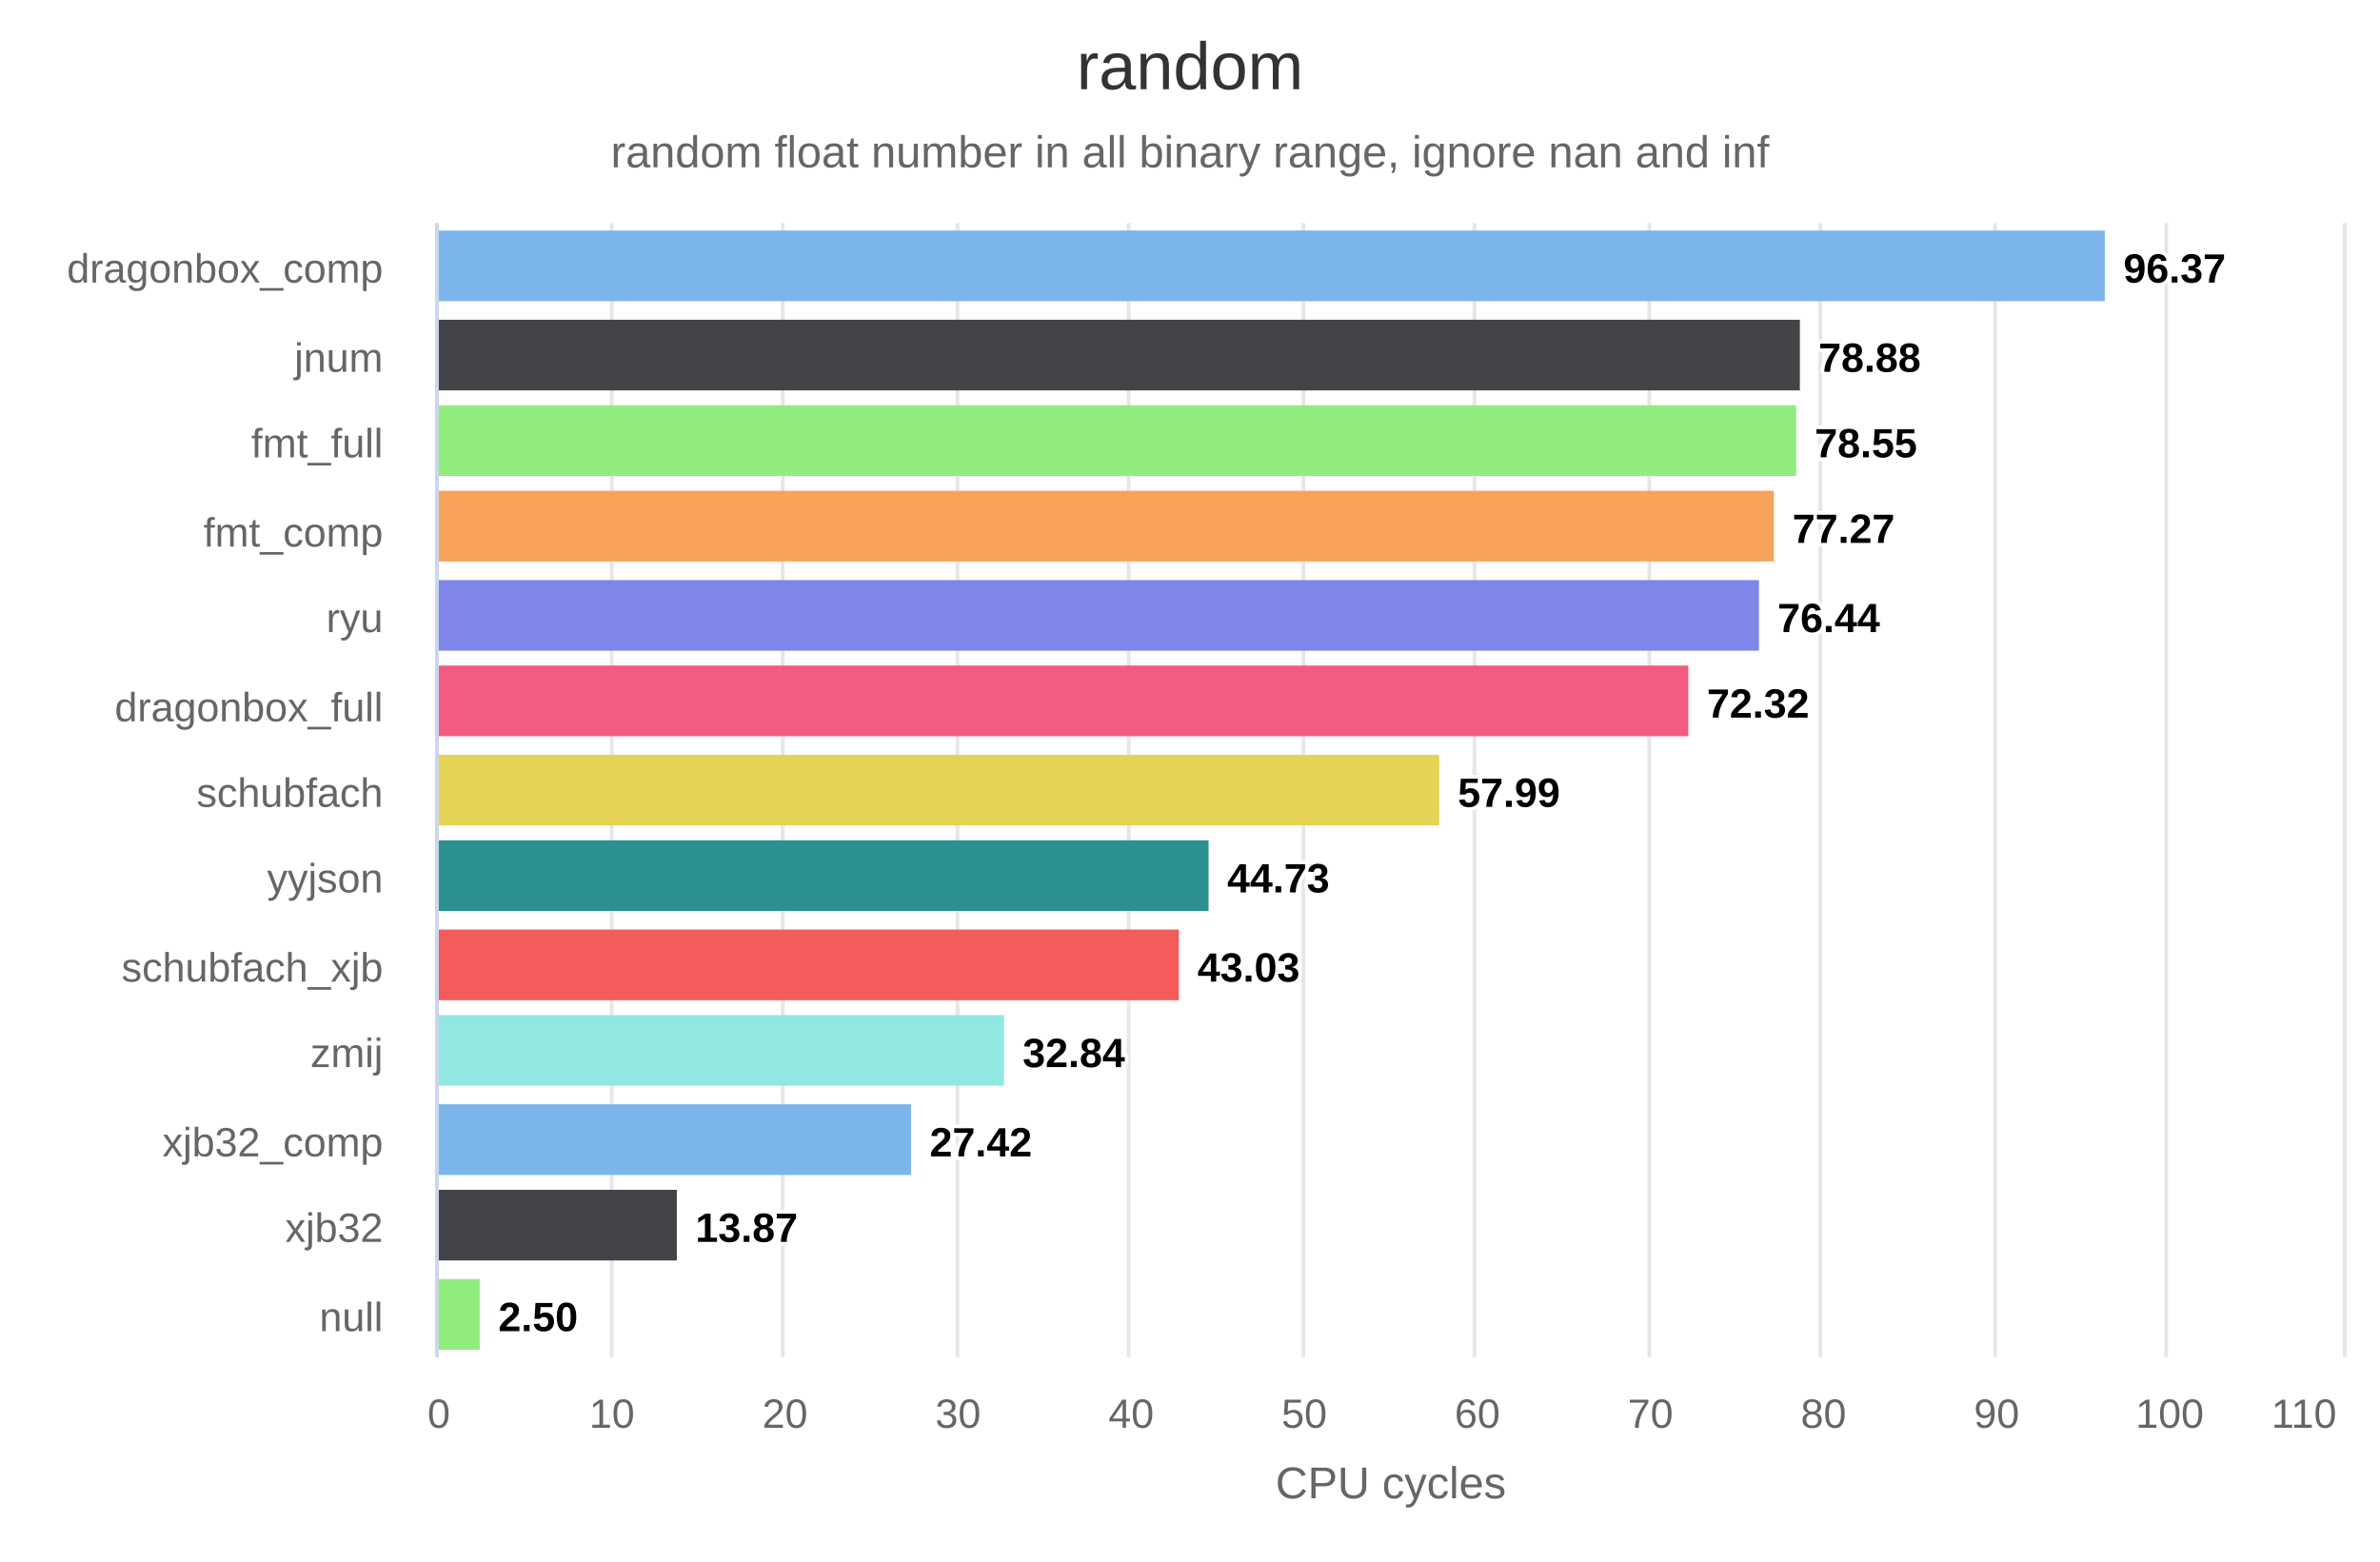
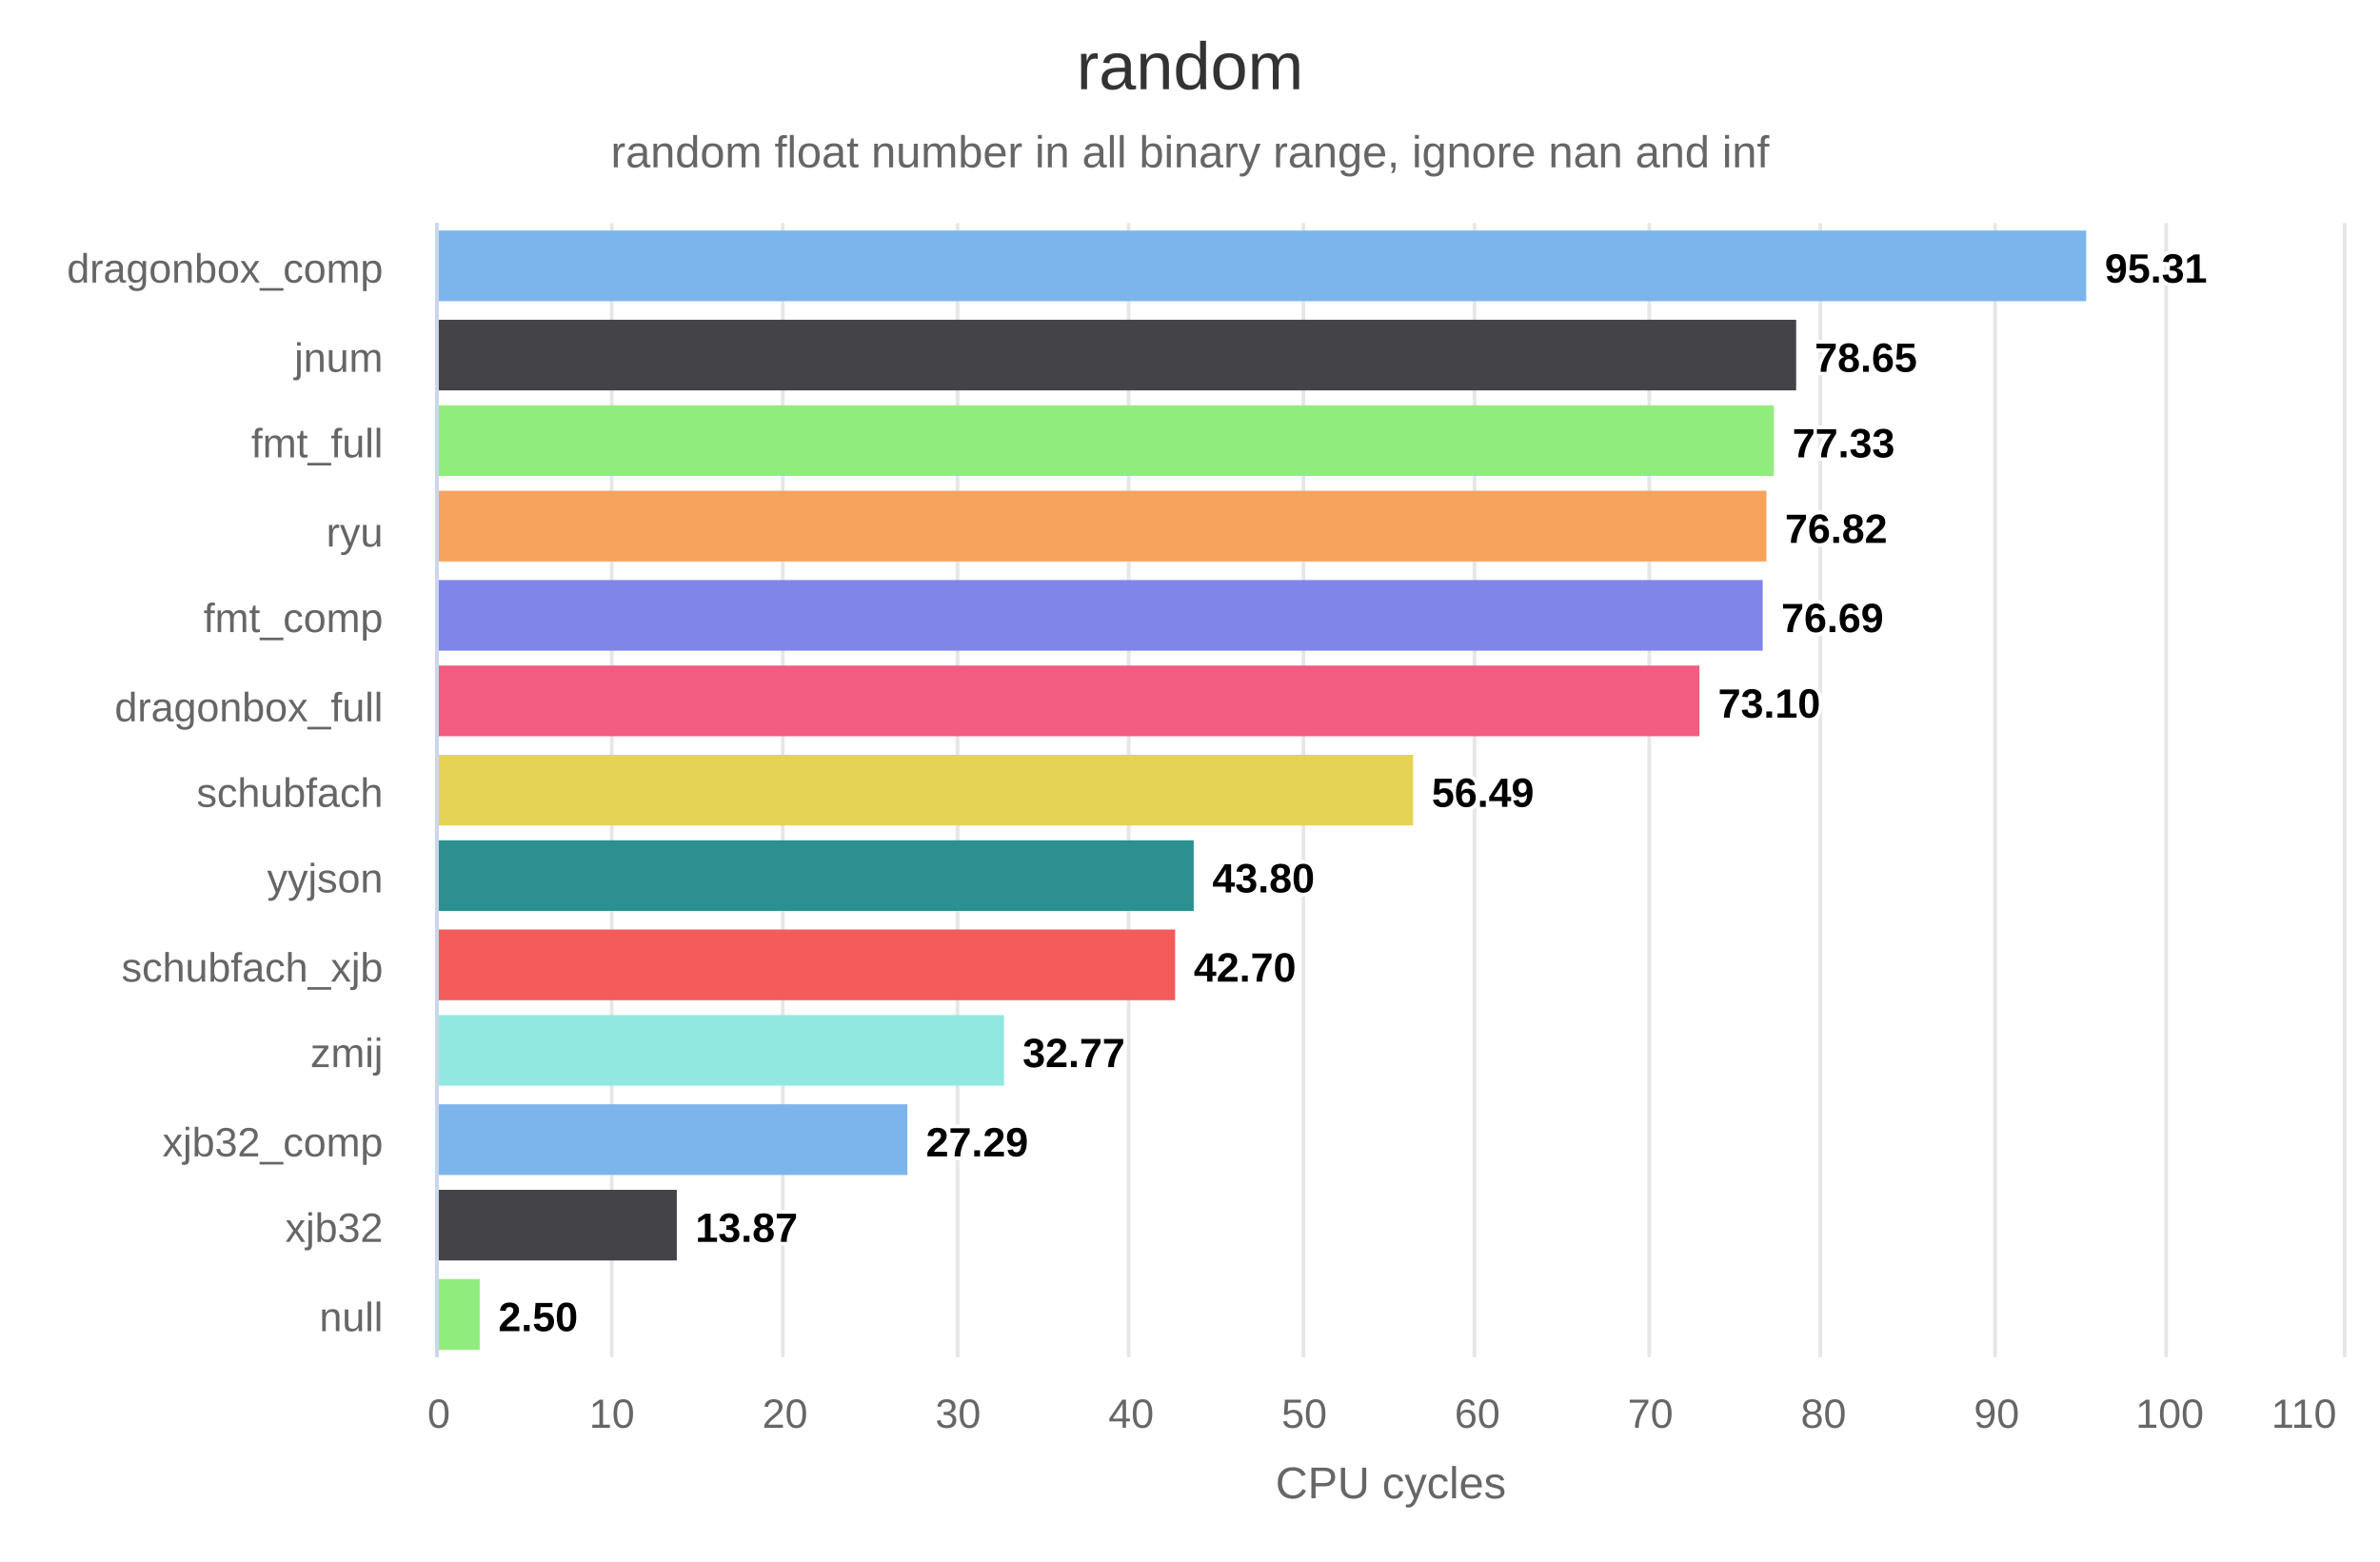
<svg xmlns="http://www.w3.org/2000/svg" version="1.1" class="highcharts-root" style="font-family:&quot;Lucida Grande&quot;, &quot;Lucida Sans Unicode&quot;, Arial, Helvetica, sans-serif;font-size:12px;" width="640" height="420" viewBox="0 0 640 420">
  <defs>
-     <clipPath id="highcharts-246vmac-19-">
+     <clipPath id="highcharts-lmirlo0-19-">
      <rect x="0" y="0" width="305" height="512" fill="none" />
    </clipPath>
  </defs>
  <rect fill="#ffffff" class="highcharts-background" x="0" y="0" width="640" height="420" rx="0" ry="0" />
  <rect fill="none" class="highcharts-plot-background" x="118" y="60" width="512" height="305" />
  <g class="highcharts-grid highcharts-xaxis-grid" data-z-index="1">
    <path fill="none" data-z-index="1" class="highcharts-grid-line" d="M 118 83.5 L 630 83.5" opacity="1" />
    <path fill="none" data-z-index="1" class="highcharts-grid-line" d="M 118 107.5 L 630 107.5" opacity="1" />
    <path fill="none" data-z-index="1" class="highcharts-grid-line" d="M 118 130.5 L 630 130.5" opacity="1" />
    <path fill="none" data-z-index="1" class="highcharts-grid-line" d="M 118 154.5 L 630 154.5" opacity="1" />
    <path fill="none" data-z-index="1" class="highcharts-grid-line" d="M 118 177.5 L 630 177.5" opacity="1" />
    <path fill="none" data-z-index="1" class="highcharts-grid-line" d="M 118 201.5 L 630 201.5" opacity="1" />
    <path fill="none" data-z-index="1" class="highcharts-grid-line" d="M 118 224.5 L 630 224.5" opacity="1" />
    <path fill="none" data-z-index="1" class="highcharts-grid-line" d="M 118 248.5 L 630 248.5" opacity="1" />
    <path fill="none" data-z-index="1" class="highcharts-grid-line" d="M 118 271.5 L 630 271.5" opacity="1" />
    <path fill="none" data-z-index="1" class="highcharts-grid-line" d="M 118 295.5 L 630 295.5" opacity="1" />
    <path fill="none" data-z-index="1" class="highcharts-grid-line" d="M 118 318.5 L 630 318.5" opacity="1" />
    <path fill="none" data-z-index="1" class="highcharts-grid-line" d="M 118 342.5 L 630 342.5" opacity="1" />
    <path fill="none" data-z-index="1" class="highcharts-grid-line" d="M 118 365.5 L 630 365.5" opacity="1" />
    <path fill="none" data-z-index="1" class="highcharts-grid-line" d="M 118 60.5 L 630 60.5" opacity="1" />
  </g>
  <g class="highcharts-grid highcharts-yaxis-grid" data-z-index="1">
    <path fill="none" stroke="#e6e6e6" stroke-width="1" data-z-index="1" class="highcharts-grid-line" d="M 117.5 60 L 117.5 365" opacity="1" />
    <path fill="none" stroke="#e6e6e6" stroke-width="1" data-z-index="1" class="highcharts-grid-line" d="M 164.5 60 L 164.5 365" opacity="1" />
    <path fill="none" stroke="#e6e6e6" stroke-width="1" data-z-index="1" class="highcharts-grid-line" d="M 210.5 60 L 210.5 365" opacity="1" />
    <path fill="none" stroke="#e6e6e6" stroke-width="1" data-z-index="1" class="highcharts-grid-line" d="M 257.5 60 L 257.5 365" opacity="1" />
    <path fill="none" stroke="#e6e6e6" stroke-width="1" data-z-index="1" class="highcharts-grid-line" d="M 303.5 60 L 303.5 365" opacity="1" />
    <path fill="none" stroke="#e6e6e6" stroke-width="1" data-z-index="1" class="highcharts-grid-line" d="M 350.5 60 L 350.5 365" opacity="1" />
    <path fill="none" stroke="#e6e6e6" stroke-width="1" data-z-index="1" class="highcharts-grid-line" d="M 396.5 60 L 396.5 365" opacity="1" />
    <path fill="none" stroke="#e6e6e6" stroke-width="1" data-z-index="1" class="highcharts-grid-line" d="M 443.5 60 L 443.5 365" opacity="1" />
    <path fill="none" stroke="#e6e6e6" stroke-width="1" data-z-index="1" class="highcharts-grid-line" d="M 489.5 60 L 489.5 365" opacity="1" />
    <path fill="none" stroke="#e6e6e6" stroke-width="1" data-z-index="1" class="highcharts-grid-line" d="M 536.5 60 L 536.5 365" opacity="1" />
    <path fill="none" stroke="#e6e6e6" stroke-width="1" data-z-index="1" class="highcharts-grid-line" d="M 582.5 60 L 582.5 365" opacity="1" />
    <path fill="none" stroke="#e6e6e6" stroke-width="1" data-z-index="1" class="highcharts-grid-line" d="M 630.5 60 L 630.5 365" opacity="1" />
  </g>
  <rect fill="none" class="highcharts-plot-border" data-z-index="1" x="118" y="60" width="512" height="305" />
  <g class="highcharts-axis highcharts-xaxis" data-z-index="2">
    <path fill="none" class="highcharts-axis-line" stroke="#ccd6eb" stroke-width="1" data-z-index="7" d="M 117.5 60 L 117.5 365" />
  </g>
  <g class="highcharts-axis highcharts-yaxis" data-z-index="2">
    <text x="374" data-z-index="7" text-anchor="middle" transform="translate(0,0)" class="highcharts-axis-title" style="color:#666666;fill:#666666;" y="402.969">
      <tspan>CPU cycles</tspan>
    </text>
    <path fill="none" class="highcharts-axis-line" data-z-index="7" d="M 118 365 L 630 365" />
  </g>
  <g class="highcharts-series-group" data-z-index="3">
-     <g class="highcharts-series highcharts-series-0 highcharts-bar-series" data-z-index="0.1" opacity="1" transform="translate(630,365) rotate(90) scale(-1,1) scale(1 1)" clip-path="url(#highcharts-246vmac-19-)">
-       <rect x="284" y="64" width="19" height="449" fill="#7cb5ec" opacity="1" class="highcharts-point highcharts-color-0" />
-       <rect x="260" y="146" width="19" height="367" fill="#434348" opacity="1" class="highcharts-point highcharts-color-1" />
-       <rect x="237" y="147" width="19" height="366" fill="#90ed7d" opacity="1" class="highcharts-point highcharts-color-2" />
-       <rect x="214" y="153" width="19" height="360" fill="#f7a35c" opacity="1" class="highcharts-point highcharts-color-3" />
-       <rect x="190" y="157" width="19" height="356" fill="#8085e9" opacity="1" class="highcharts-point highcharts-color-4" />
-       <rect x="167" y="176" width="19" height="337" fill="#f15c80" opacity="1" class="highcharts-point highcharts-color-5" />
-       <rect x="143" y="243" width="19" height="270" fill="#e4d354" opacity="1" class="highcharts-point highcharts-color-6" />
-       <rect x="120" y="305" width="19" height="208" fill="#2b908f" opacity="1" class="highcharts-point highcharts-color-7" />
-       <rect x="96" y="313" width="19" height="200" fill="#f45b5b" opacity="1" class="highcharts-point highcharts-color-8" />
+     <g class="highcharts-series highcharts-series-0 highcharts-bar-series" data-z-index="0.1" opacity="1" transform="translate(630,365) rotate(90) scale(-1,1) scale(1 1)" clip-path="url(#highcharts-lmirlo0-19-)">
+       <rect x="284" y="69" width="19" height="444" fill="#7cb5ec" opacity="1" class="highcharts-point highcharts-color-0" />
+       <rect x="260" y="147" width="19" height="366" fill="#434348" opacity="1" class="highcharts-point highcharts-color-1" />
+       <rect x="237" y="153" width="19" height="360" fill="#90ed7d" opacity="1" class="highcharts-point highcharts-color-2" />
+       <rect x="214" y="155" width="19" height="358" fill="#f7a35c" opacity="1" class="highcharts-point highcharts-color-3" />
+       <rect x="190" y="156" width="19" height="357" fill="#8085e9" opacity="1" class="highcharts-point highcharts-color-4" />
+       <rect x="167" y="173" width="19" height="340" fill="#f15c80" opacity="1" class="highcharts-point highcharts-color-5" />
+       <rect x="143" y="250" width="19" height="263" fill="#e4d354" opacity="1" class="highcharts-point highcharts-color-6" />
+       <rect x="120" y="309" width="19" height="204" fill="#2b908f" opacity="1" class="highcharts-point highcharts-color-7" />
+       <rect x="96" y="314" width="19" height="199" fill="#f45b5b" opacity="1" class="highcharts-point highcharts-color-8" />
      <rect x="73" y="360" width="19" height="153" fill="#91e8e1" opacity="1" class="highcharts-point highcharts-color-9" />
-       <rect x="49" y="385" width="19" height="128" fill="#7cb5ec" opacity="1" class="highcharts-point highcharts-color-0" />
+       <rect x="49" y="386" width="19" height="127" fill="#7cb5ec" opacity="1" class="highcharts-point highcharts-color-0" />
      <rect x="26" y="448" width="19" height="65" fill="#434348" opacity="1" class="highcharts-point highcharts-color-1" />
      <rect x="2" y="501" width="19" height="12" fill="#90ed7d" opacity="1" class="highcharts-point highcharts-color-2" />
    </g>
    <g class="highcharts-markers highcharts-series-0 highcharts-bar-series" data-z-index="0.1" opacity="1" transform="translate(630,365) rotate(90) scale(-1,1) scale(1 1)" clip-path="none" />
  </g>
  <text x="320" text-anchor="middle" class="highcharts-title" data-z-index="4" style="color:#333333;font-size:18px;fill:#333333;" y="24">
    <tspan>random</tspan>
  </text>
  <text x="320" text-anchor="middle" class="highcharts-subtitle" data-z-index="4" style="color:#666666;fill:#666666;" y="45">
    <tspan>random float number in all binary range, ignore nan and inf</tspan>
  </text>
  <text x="10" text-anchor="start" class="highcharts-caption" data-z-index="4" style="color:#666666;fill:#666666;" y="417" />
  <g class="highcharts-data-labels highcharts-series-0 highcharts-bar-series" data-z-index="6" opacity="1" transform="translate(118,60) scale(1 1)">
-     <g class="highcharts-label highcharts-data-label highcharts-data-label-color-0" data-z-index="1" transform="translate(448,0)">
+     <g class="highcharts-label highcharts-data-label highcharts-data-label-color-0" data-z-index="1" transform="translate(443,0)">
      <text x="5" data-z-index="1" y="16" style="color:#000000;font-size:11px;font-weight:bold;fill:#000000;">
-         <tspan x="5" y="16" class="highcharts-text-outline" fill="#FFFFFF" stroke="#FFFFFF" stroke-width="2px" stroke-linejoin="round" style="">96.37</tspan>
-         <tspan x="5" y="16">96.37</tspan>
+         <tspan x="5" y="16" class="highcharts-text-outline" fill="#FFFFFF" stroke="#FFFFFF" stroke-width="2px" stroke-linejoin="round" style="">95.31</tspan>
+         <tspan x="5" y="16">95.31</tspan>
      </text>
    </g>
-     <g class="highcharts-label highcharts-data-label highcharts-data-label-color-1" data-z-index="1" transform="translate(366,24)">
+     <g class="highcharts-label highcharts-data-label highcharts-data-label-color-1" data-z-index="1" transform="translate(365,24)">
      <text x="5" data-z-index="1" y="16" style="color:#000000;font-size:11px;font-weight:bold;fill:#000000;">
-         <tspan x="5" y="16" class="highcharts-text-outline" fill="#FFFFFF" stroke="#FFFFFF" stroke-width="2px" stroke-linejoin="round">78.88</tspan>
-         <tspan x="5" y="16">78.88</tspan>
+         <tspan x="5" y="16" class="highcharts-text-outline" fill="#FFFFFF" stroke="#FFFFFF" stroke-width="2px" stroke-linejoin="round">78.65</tspan>
+         <tspan x="5" y="16">78.65</tspan>
      </text>
    </g>
-     <g class="highcharts-label highcharts-data-label highcharts-data-label-color-2" data-z-index="1" transform="translate(365,47)">
+     <g class="highcharts-label highcharts-data-label highcharts-data-label-color-2" data-z-index="1" transform="translate(359,47)">
      <text x="5" data-z-index="1" y="16" style="color:#000000;font-size:11px;font-weight:bold;fill:#000000;">
-         <tspan x="5" y="16" class="highcharts-text-outline" fill="#FFFFFF" stroke="#FFFFFF" stroke-width="2px" stroke-linejoin="round">78.55</tspan>
-         <tspan x="5" y="16">78.55</tspan>
+         <tspan x="5" y="16" class="highcharts-text-outline" fill="#FFFFFF" stroke="#FFFFFF" stroke-width="2px" stroke-linejoin="round">77.33</tspan>
+         <tspan x="5" y="16">77.33</tspan>
      </text>
    </g>
-     <g class="highcharts-label highcharts-data-label highcharts-data-label-color-3" data-z-index="1" transform="translate(359,70)">
+     <g class="highcharts-label highcharts-data-label highcharts-data-label-color-3" data-z-index="1" transform="translate(357,70)">
      <text x="5" data-z-index="1" y="16" style="color:#000000;font-size:11px;font-weight:bold;fill:#000000;">
-         <tspan x="5" y="16" class="highcharts-text-outline" fill="#FFFFFF" stroke="#FFFFFF" stroke-width="2px" stroke-linejoin="round">77.27</tspan>
-         <tspan x="5" y="16">77.27</tspan>
+         <tspan x="5" y="16" class="highcharts-text-outline" fill="#FFFFFF" stroke="#FFFFFF" stroke-width="2px" stroke-linejoin="round">76.82</tspan>
+         <tspan x="5" y="16">76.82</tspan>
      </text>
    </g>
-     <g class="highcharts-label highcharts-data-label highcharts-data-label-color-4" data-z-index="1" transform="translate(355,94)">
+     <g class="highcharts-label highcharts-data-label highcharts-data-label-color-4" data-z-index="1" transform="translate(356,94)">
      <text x="5" data-z-index="1" y="16" style="color:#000000;font-size:11px;font-weight:bold;fill:#000000;">
-         <tspan x="5" y="16" class="highcharts-text-outline" fill="#FFFFFF" stroke="#FFFFFF" stroke-width="2px" stroke-linejoin="round">76.44</tspan>
-         <tspan x="5" y="16">76.44</tspan>
+         <tspan x="5" y="16" class="highcharts-text-outline" fill="#FFFFFF" stroke="#FFFFFF" stroke-width="2px" stroke-linejoin="round">76.69</tspan>
+         <tspan x="5" y="16">76.69</tspan>
      </text>
    </g>
-     <g class="highcharts-label highcharts-data-label highcharts-data-label-color-5" data-z-index="1" transform="translate(336,117)">
+     <g class="highcharts-label highcharts-data-label highcharts-data-label-color-5" data-z-index="1" transform="translate(339,117)">
      <text x="5" data-z-index="1" y="16" style="color:#000000;font-size:11px;font-weight:bold;fill:#000000;">
-         <tspan x="5" y="16" class="highcharts-text-outline" fill="#FFFFFF" stroke="#FFFFFF" stroke-width="2px" stroke-linejoin="round">72.32</tspan>
-         <tspan x="5" y="16">72.32</tspan>
+         <tspan x="5" y="16" class="highcharts-text-outline" fill="#FFFFFF" stroke="#FFFFFF" stroke-width="2px" stroke-linejoin="round">73.10</tspan>
+         <tspan x="5" y="16">73.10</tspan>
      </text>
    </g>
-     <g class="highcharts-label highcharts-data-label highcharts-data-label-color-6" data-z-index="1" transform="translate(269,141)">
+     <g class="highcharts-label highcharts-data-label highcharts-data-label-color-6" data-z-index="1" transform="translate(262,141)">
      <text x="5" data-z-index="1" y="16" style="color:#000000;font-size:11px;font-weight:bold;fill:#000000;">
-         <tspan x="5" y="16" class="highcharts-text-outline" fill="#FFFFFF" stroke="#FFFFFF" stroke-width="2px" stroke-linejoin="round">57.99</tspan>
-         <tspan x="5" y="16">57.99</tspan>
+         <tspan x="5" y="16" class="highcharts-text-outline" fill="#FFFFFF" stroke="#FFFFFF" stroke-width="2px" stroke-linejoin="round">56.49</tspan>
+         <tspan x="5" y="16">56.49</tspan>
      </text>
    </g>
-     <g class="highcharts-label highcharts-data-label highcharts-data-label-color-7" data-z-index="1" transform="translate(207,164)">
+     <g class="highcharts-label highcharts-data-label highcharts-data-label-color-7" data-z-index="1" transform="translate(203,164)">
      <text x="5" data-z-index="1" y="16" style="color:#000000;font-size:11px;font-weight:bold;fill:#000000;">
-         <tspan x="5" y="16" class="highcharts-text-outline" fill="#FFFFFF" stroke="#FFFFFF" stroke-width="2px" stroke-linejoin="round">44.73</tspan>
-         <tspan x="5" y="16">44.73</tspan>
+         <tspan x="5" y="16" class="highcharts-text-outline" fill="#FFFFFF" stroke="#FFFFFF" stroke-width="2px" stroke-linejoin="round">43.80</tspan>
+         <tspan x="5" y="16">43.80</tspan>
      </text>
    </g>
-     <g class="highcharts-label highcharts-data-label highcharts-data-label-color-8" data-z-index="1" transform="translate(199,188)">
+     <g class="highcharts-label highcharts-data-label highcharts-data-label-color-8" data-z-index="1" transform="translate(198,188)">
      <text x="5" data-z-index="1" y="16" style="color:#000000;font-size:11px;font-weight:bold;fill:#000000;">
-         <tspan x="5" y="16" class="highcharts-text-outline" fill="#FFFFFF" stroke="#FFFFFF" stroke-width="2px" stroke-linejoin="round">43.03</tspan>
-         <tspan x="5" y="16">43.03</tspan>
+         <tspan x="5" y="16" class="highcharts-text-outline" fill="#FFFFFF" stroke="#FFFFFF" stroke-width="2px" stroke-linejoin="round">42.70</tspan>
+         <tspan x="5" y="16">42.70</tspan>
      </text>
    </g>
    <g class="highcharts-label highcharts-data-label highcharts-data-label-color-9" data-z-index="1" transform="translate(152,211)">
      <text x="5" data-z-index="1" y="16" style="color:#000000;font-size:11px;font-weight:bold;fill:#000000;">
-         <tspan x="5" y="16" class="highcharts-text-outline" fill="#FFFFFF" stroke="#FFFFFF" stroke-width="2px" stroke-linejoin="round">32.84</tspan>
-         <tspan x="5" y="16">32.84</tspan>
+         <tspan x="5" y="16" class="highcharts-text-outline" fill="#FFFFFF" stroke="#FFFFFF" stroke-width="2px" stroke-linejoin="round">32.77</tspan>
+         <tspan x="5" y="16">32.77</tspan>
      </text>
    </g>
-     <g class="highcharts-label highcharts-data-label highcharts-data-label-color-0" data-z-index="1" transform="translate(127,235)">
+     <g class="highcharts-label highcharts-data-label highcharts-data-label-color-0" data-z-index="1" transform="translate(126,235)">
      <text x="5" data-z-index="1" y="16" style="color:#000000;font-size:11px;font-weight:bold;fill:#000000;">
-         <tspan x="5" y="16" class="highcharts-text-outline" fill="#FFFFFF" stroke="#FFFFFF" stroke-width="2px" stroke-linejoin="round">27.42</tspan>
-         <tspan x="5" y="16">27.42</tspan>
+         <tspan x="5" y="16" class="highcharts-text-outline" fill="#FFFFFF" stroke="#FFFFFF" stroke-width="2px" stroke-linejoin="round">27.29</tspan>
+         <tspan x="5" y="16">27.29</tspan>
      </text>
    </g>
    <g class="highcharts-label highcharts-data-label highcharts-data-label-color-1" data-z-index="1" transform="translate(64,258)">
      <text x="5" data-z-index="1" y="16" style="color:#000000;font-size:11px;font-weight:bold;fill:#000000;">
        <tspan x="5" y="16" class="highcharts-text-outline" fill="#FFFFFF" stroke="#FFFFFF" stroke-width="2px" stroke-linejoin="round">13.87</tspan>
        <tspan x="5" y="16">13.87</tspan>
      </text>
    </g>
    <g class="highcharts-label highcharts-data-label highcharts-data-label-color-2" data-z-index="1" transform="translate(11,282)">
      <text x="5" data-z-index="1" y="16" style="color:#000000;font-size:11px;font-weight:bold;fill:#000000;">
        <tspan x="5" y="16" class="highcharts-text-outline" fill="#FFFFFF" stroke="#FFFFFF" stroke-width="2px" stroke-linejoin="round" style="">2.50</tspan>
        <tspan x="5" y="16">2.50</tspan>
      </text>
    </g>
  </g>
  <g class="highcharts-axis-labels highcharts-xaxis-labels" data-z-index="7">
    <text x="103" style="color:#666666;cursor:default;font-size:11px;fill:#666666;" text-anchor="end" transform="translate(0,0)" y="76" opacity="1">dragonbox_comp</text>
    <text x="103" style="color:#666666;cursor:default;font-size:11px;fill:#666666;" text-anchor="end" transform="translate(0,0)" y="100" opacity="1">jnum</text>
    <text x="103" style="color:#666666;cursor:default;font-size:11px;fill:#666666;" text-anchor="end" transform="translate(0,0)" y="123" opacity="1">fmt_full</text>
-     <text x="103" style="color:#666666;cursor:default;font-size:11px;fill:#666666;" text-anchor="end" transform="translate(0,0)" y="147" opacity="1">fmt_comp</text>
-     <text x="103" style="color:#666666;cursor:default;font-size:11px;fill:#666666;" text-anchor="end" transform="translate(0,0)" y="170" opacity="1">ryu</text>
+     <text x="103" style="color:#666666;cursor:default;font-size:11px;fill:#666666;" text-anchor="end" transform="translate(0,0)" y="147" opacity="1">ryu</text>
+     <text x="103" style="color:#666666;cursor:default;font-size:11px;fill:#666666;" text-anchor="end" transform="translate(0,0)" y="170" opacity="1">fmt_comp</text>
    <text x="103" style="color:#666666;cursor:default;font-size:11px;fill:#666666;" text-anchor="end" transform="translate(0,0)" y="194" opacity="1">dragonbox_full</text>
    <text x="103" style="color:#666666;cursor:default;font-size:11px;fill:#666666;" text-anchor="end" transform="translate(0,0)" y="217" opacity="1">schubfach</text>
    <text x="103" style="color:#666666;cursor:default;font-size:11px;fill:#666666;" text-anchor="end" transform="translate(0,0)" y="240" opacity="1">yyjson</text>
    <text x="103" style="color:#666666;cursor:default;font-size:11px;fill:#666666;" text-anchor="end" transform="translate(0,0)" y="264" opacity="1">schubfach_xjb</text>
    <text x="103" style="color:#666666;cursor:default;font-size:11px;fill:#666666;" text-anchor="end" transform="translate(0,0)" y="287" opacity="1">zmij</text>
    <text x="103" style="color:#666666;cursor:default;font-size:11px;fill:#666666;" text-anchor="end" transform="translate(0,0)" y="311" opacity="1">xjb32_comp</text>
    <text x="103" style="color:#666666;cursor:default;font-size:11px;fill:#666666;" text-anchor="end" transform="translate(0,0)" y="334" opacity="1">xjb32</text>
    <text x="103" style="color:#666666;cursor:default;font-size:11px;fill:#666666;" text-anchor="end" transform="translate(0,0)" y="358" opacity="1">null</text>
  </g>
  <g class="highcharts-axis-labels highcharts-yaxis-labels" data-z-index="7">
    <text x="118" style="color:#666666;cursor:default;font-size:11px;fill:#666666;" text-anchor="middle" transform="translate(0,0)" y="384" opacity="1">0</text>
    <text x="164.545" style="color:#666666;cursor:default;font-size:11px;fill:#666666;" text-anchor="middle" transform="translate(0,0)" y="384" opacity="1">10</text>
    <text x="211.091" style="color:#666666;cursor:default;font-size:11px;fill:#666666;" text-anchor="middle" transform="translate(0,0)" y="384" opacity="1">20</text>
    <text x="257.636" style="color:#666666;cursor:default;font-size:11px;fill:#666666;" text-anchor="middle" transform="translate(0,0)" y="384" opacity="1">30</text>
    <text x="304.182" style="color:#666666;cursor:default;font-size:11px;fill:#666666;" text-anchor="middle" transform="translate(0,0)" y="384" opacity="1">40</text>
    <text x="350.727" style="color:#666666;cursor:default;font-size:11px;fill:#666666;" text-anchor="middle" transform="translate(0,0)" y="384" opacity="1">50</text>
    <text x="397.273" style="color:#666666;cursor:default;font-size:11px;fill:#666666;" text-anchor="middle" transform="translate(0,0)" y="384" opacity="1">60</text>
    <text x="443.818" style="color:#666666;cursor:default;font-size:11px;fill:#666666;" text-anchor="middle" transform="translate(0,0)" y="384" opacity="1">70</text>
    <text x="490.364" style="color:#666666;cursor:default;font-size:11px;fill:#666666;" text-anchor="middle" transform="translate(0,0)" y="384" opacity="1">80</text>
    <text x="536.909" style="color:#666666;cursor:default;font-size:11px;fill:#666666;" text-anchor="middle" transform="translate(0,0)" y="384" opacity="1">90</text>
    <text x="583.455" style="color:#666666;cursor:default;font-size:11px;fill:#666666;" text-anchor="middle" transform="translate(0,0)" y="384" opacity="1">100</text>
    <text x="619.562" style="color:#666666;cursor:default;font-size:11px;fill:#666666;" text-anchor="middle" transform="translate(0,0)" y="384" opacity="1">110</text>
  </g>
</svg>
